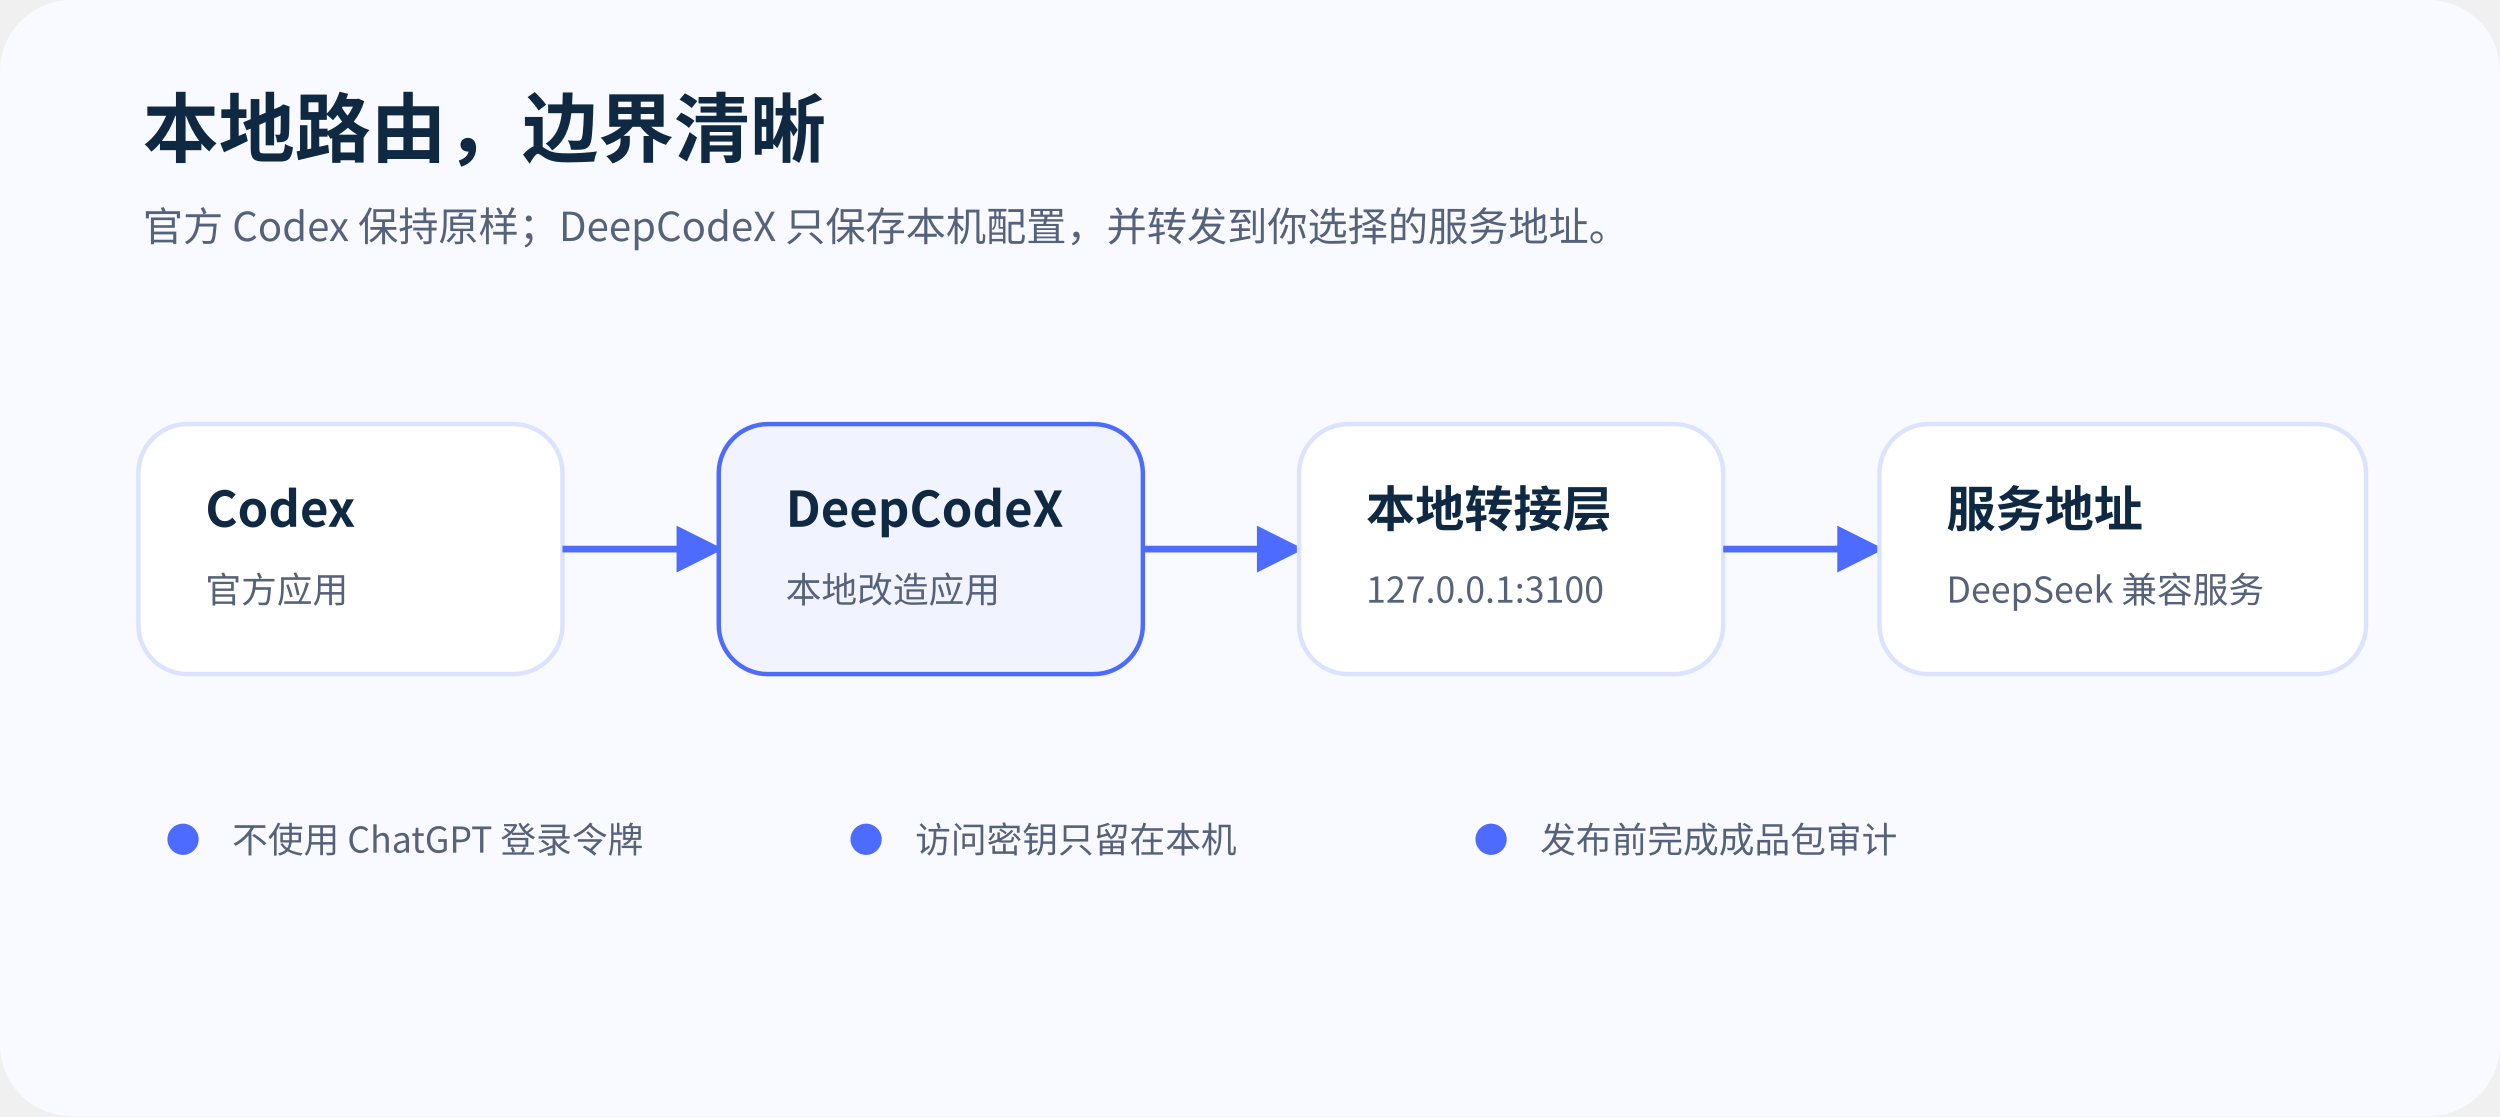
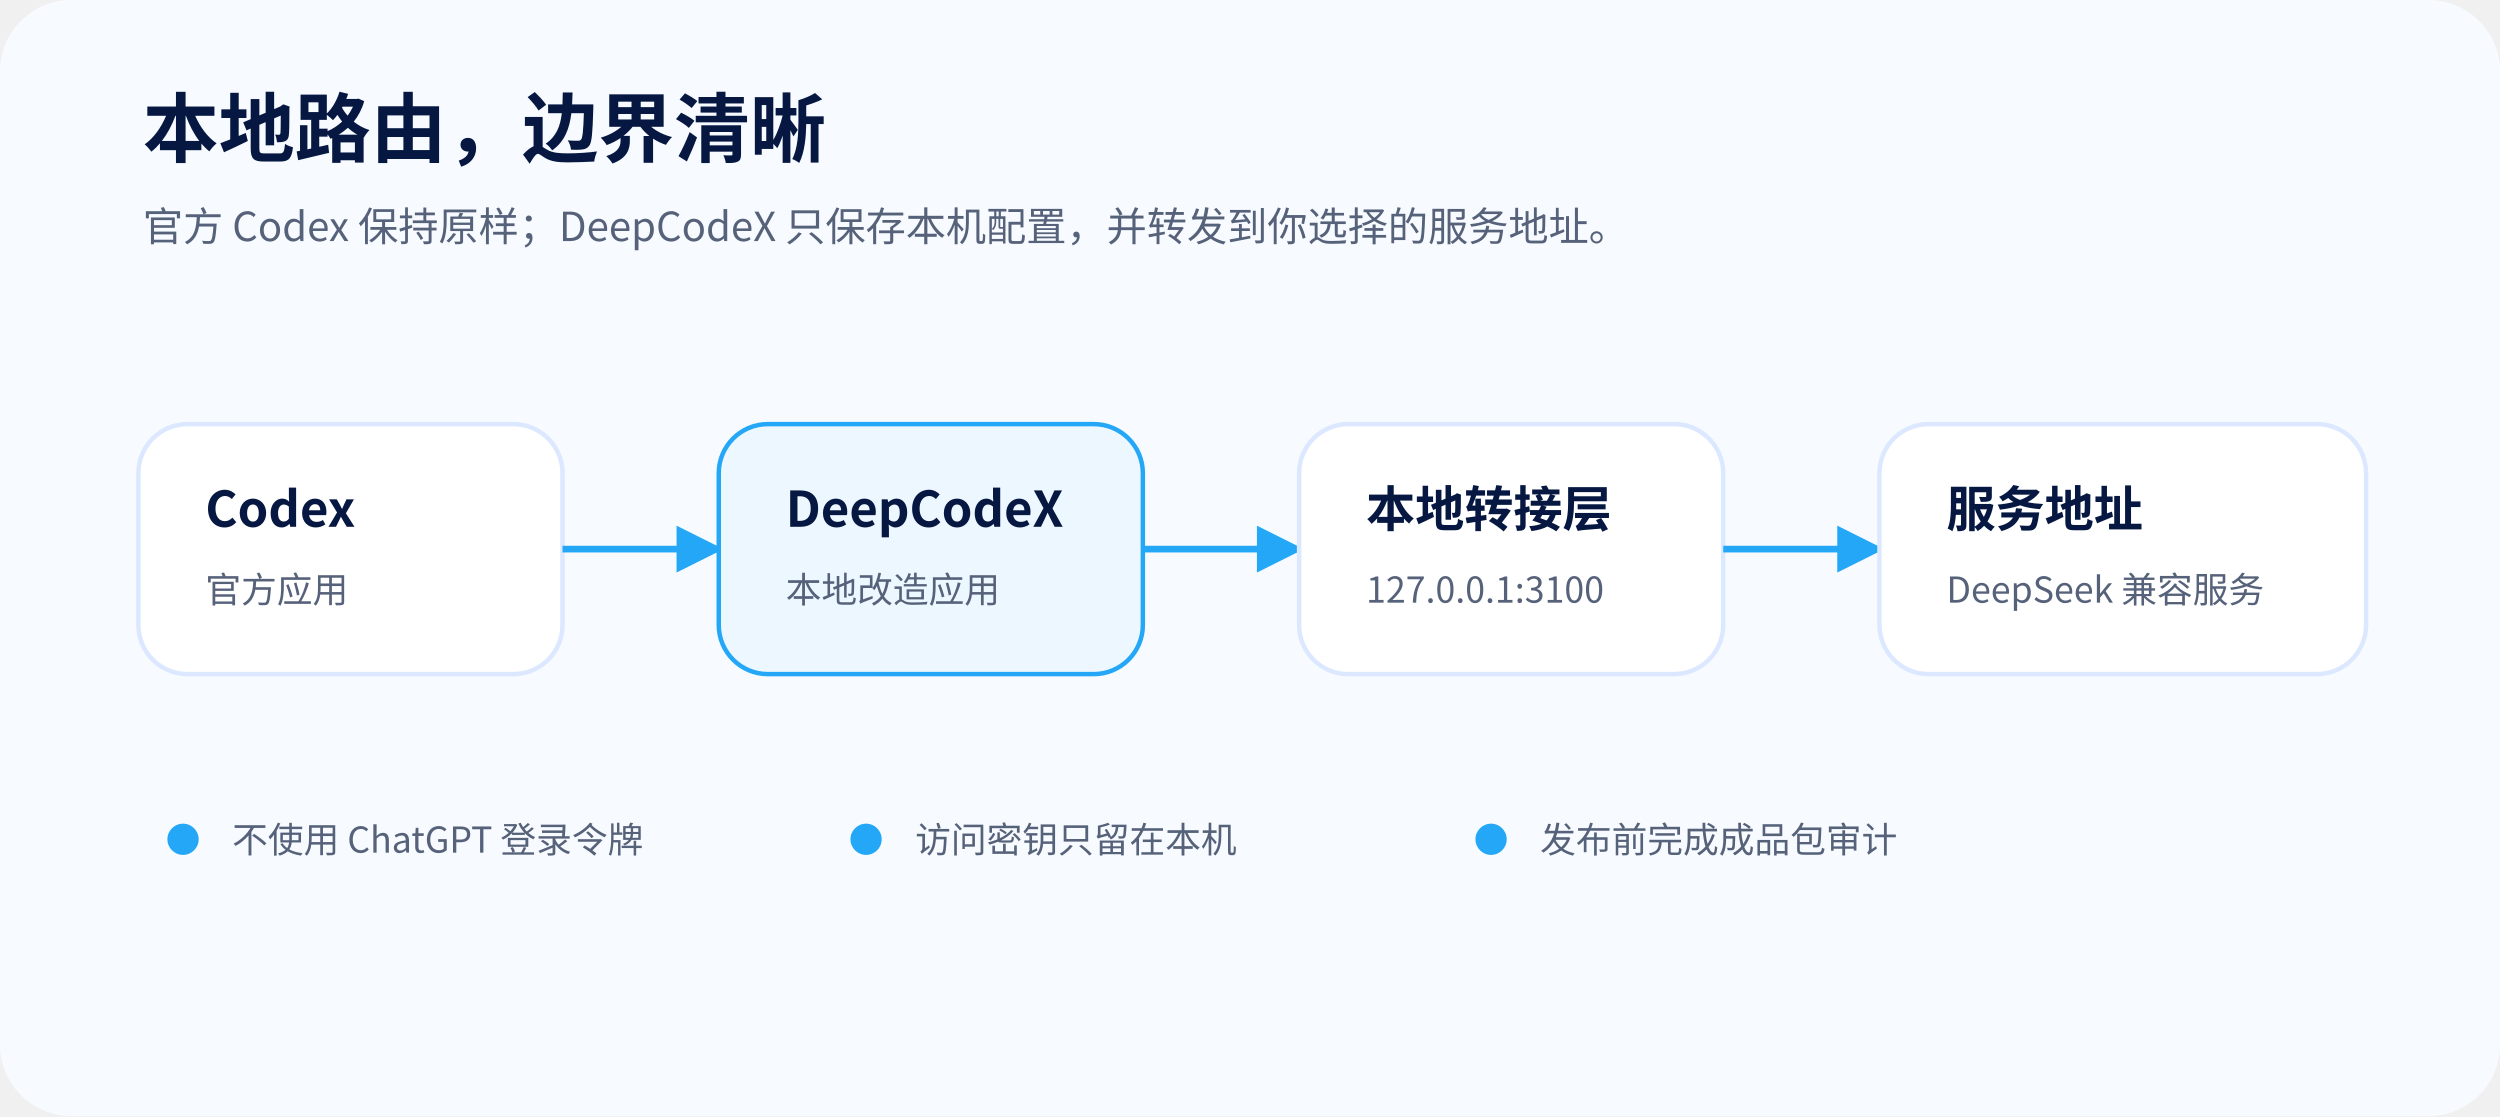
<svg xmlns="http://www.w3.org/2000/svg" width="1120" height="500" viewBox="0 0 1120 500" role="img" aria-labelledby="title desc">
  <defs>
    <style>
-       .bg{fill:#f8faff}
-       .box{fill:#fff;stroke:#dbe3ff;stroke-width:2}
-       .accent{fill:#f1f4ff;stroke:#4D6BFE;stroke-width:2}
-       .txt{font-family:'PingFang SC','Hiragino Sans GB','Noto Sans CJK SC','Microsoft YaHei',Inter,ui-sans-serif,system-ui,-apple-system,BlinkMacSystemFont,'Segoe UI',sans-serif;fill:#0f2942}
+       .bg{fill:#f7fbff}
+       .box{fill:#fff;stroke:#dce8ff;stroke-width:2}
+       .accent{fill:#edf7ff;stroke:#23a7f6;stroke-width:2}
+       .txt{font-family:'PingFang SC','Hiragino Sans GB','Noto Sans CJK SC','Microsoft YaHei',Inter,ui-sans-serif,system-ui,-apple-system,BlinkMacSystemFont,'Segoe UI',sans-serif;fill:#061842}
      .sub{fill:#56617a}
-       .line{stroke:#4D6BFE;stroke-width:3;fill:none;marker-end:url(#arrow)}
+       .line{stroke:#23a7f6;stroke-width:3;fill:none;marker-end:url(#arrow)}
    </style>
    <marker id="arrow" viewBox="0 0 10 10" refX="9" refY="5" markerWidth="7" markerHeight="7" orient="auto-start-reverse">
-       <path d="M0 0 10 5 0 10z" fill="#4D6BFE" />
+       <path d="M0 0 10 5 0 10z" fill="#23a7f6" />
    </marker>
  </defs>
  <rect class="bg" width="1120" height="500" rx="32" />
  <text class="txt" x="64" y="70" font-size="34" font-weight="760">本地路由，边界清晰</text>
  <text class="txt sub" x="64" y="108" font-size="18">官方 Codex 保持原样；DeepCodeX 只保存本机配置，并转发到你选择的服务地址。</text>
  <rect class="box" x="62" y="190" width="190" height="112" rx="22" />
  <text class="txt" x="92" y="236" font-size="22" font-weight="720">Codex</text>
  <text class="txt sub" x="92" y="270" font-size="16">官方应用</text>
  <path class="line" d="M252 246h70" />
  <rect class="accent" x="322" y="190" width="190" height="112" rx="22" />
  <text class="txt" x="352" y="236" font-size="22" font-weight="720">DeepCodeX</text>
  <text class="txt sub" x="352" y="270" font-size="16">本地改造应用</text>
  <path class="line" d="M512 246h70" />
  <rect class="box" x="582" y="190" width="190" height="112" rx="22" />
  <text class="txt" x="612" y="236" font-size="22" font-weight="720">本地转接层</text>
  <text class="txt sub" x="612" y="270" font-size="16">127.0.0.1:3100</text>
  <path class="line" d="M772 246h70" />
  <rect class="box" x="842" y="190" width="218" height="112" rx="22" />
  <text class="txt" x="872" y="236" font-size="22" font-weight="720">服务地址</text>
  <text class="txt sub" x="872" y="270" font-size="16">DeepSeek 兼容服务</text>
  <text class="txt sub" x="104" y="382" font-size="16">不使用 ChatGPT 登录令牌</text>
-   <circle cx="82" cy="376" r="7" fill="#4D6BFE" />
+   <circle cx="82" cy="376" r="7" fill="#23a7f6" />
  <text class="txt sub" x="410" y="382" font-size="16">访问密钥只留在本机</text>
-   <circle cx="388" cy="376" r="7" fill="#4D6BFE" />
+   <circle cx="388" cy="376" r="7" fill="#23a7f6" />
  <text class="txt sub" x="690" y="382" font-size="16">发布前完成成品包审计</text>
-   <circle cx="668" cy="376" r="7" fill="#4D6BFE" />
+   <circle cx="668" cy="376" r="7" fill="#23a7f6" />
</svg>
